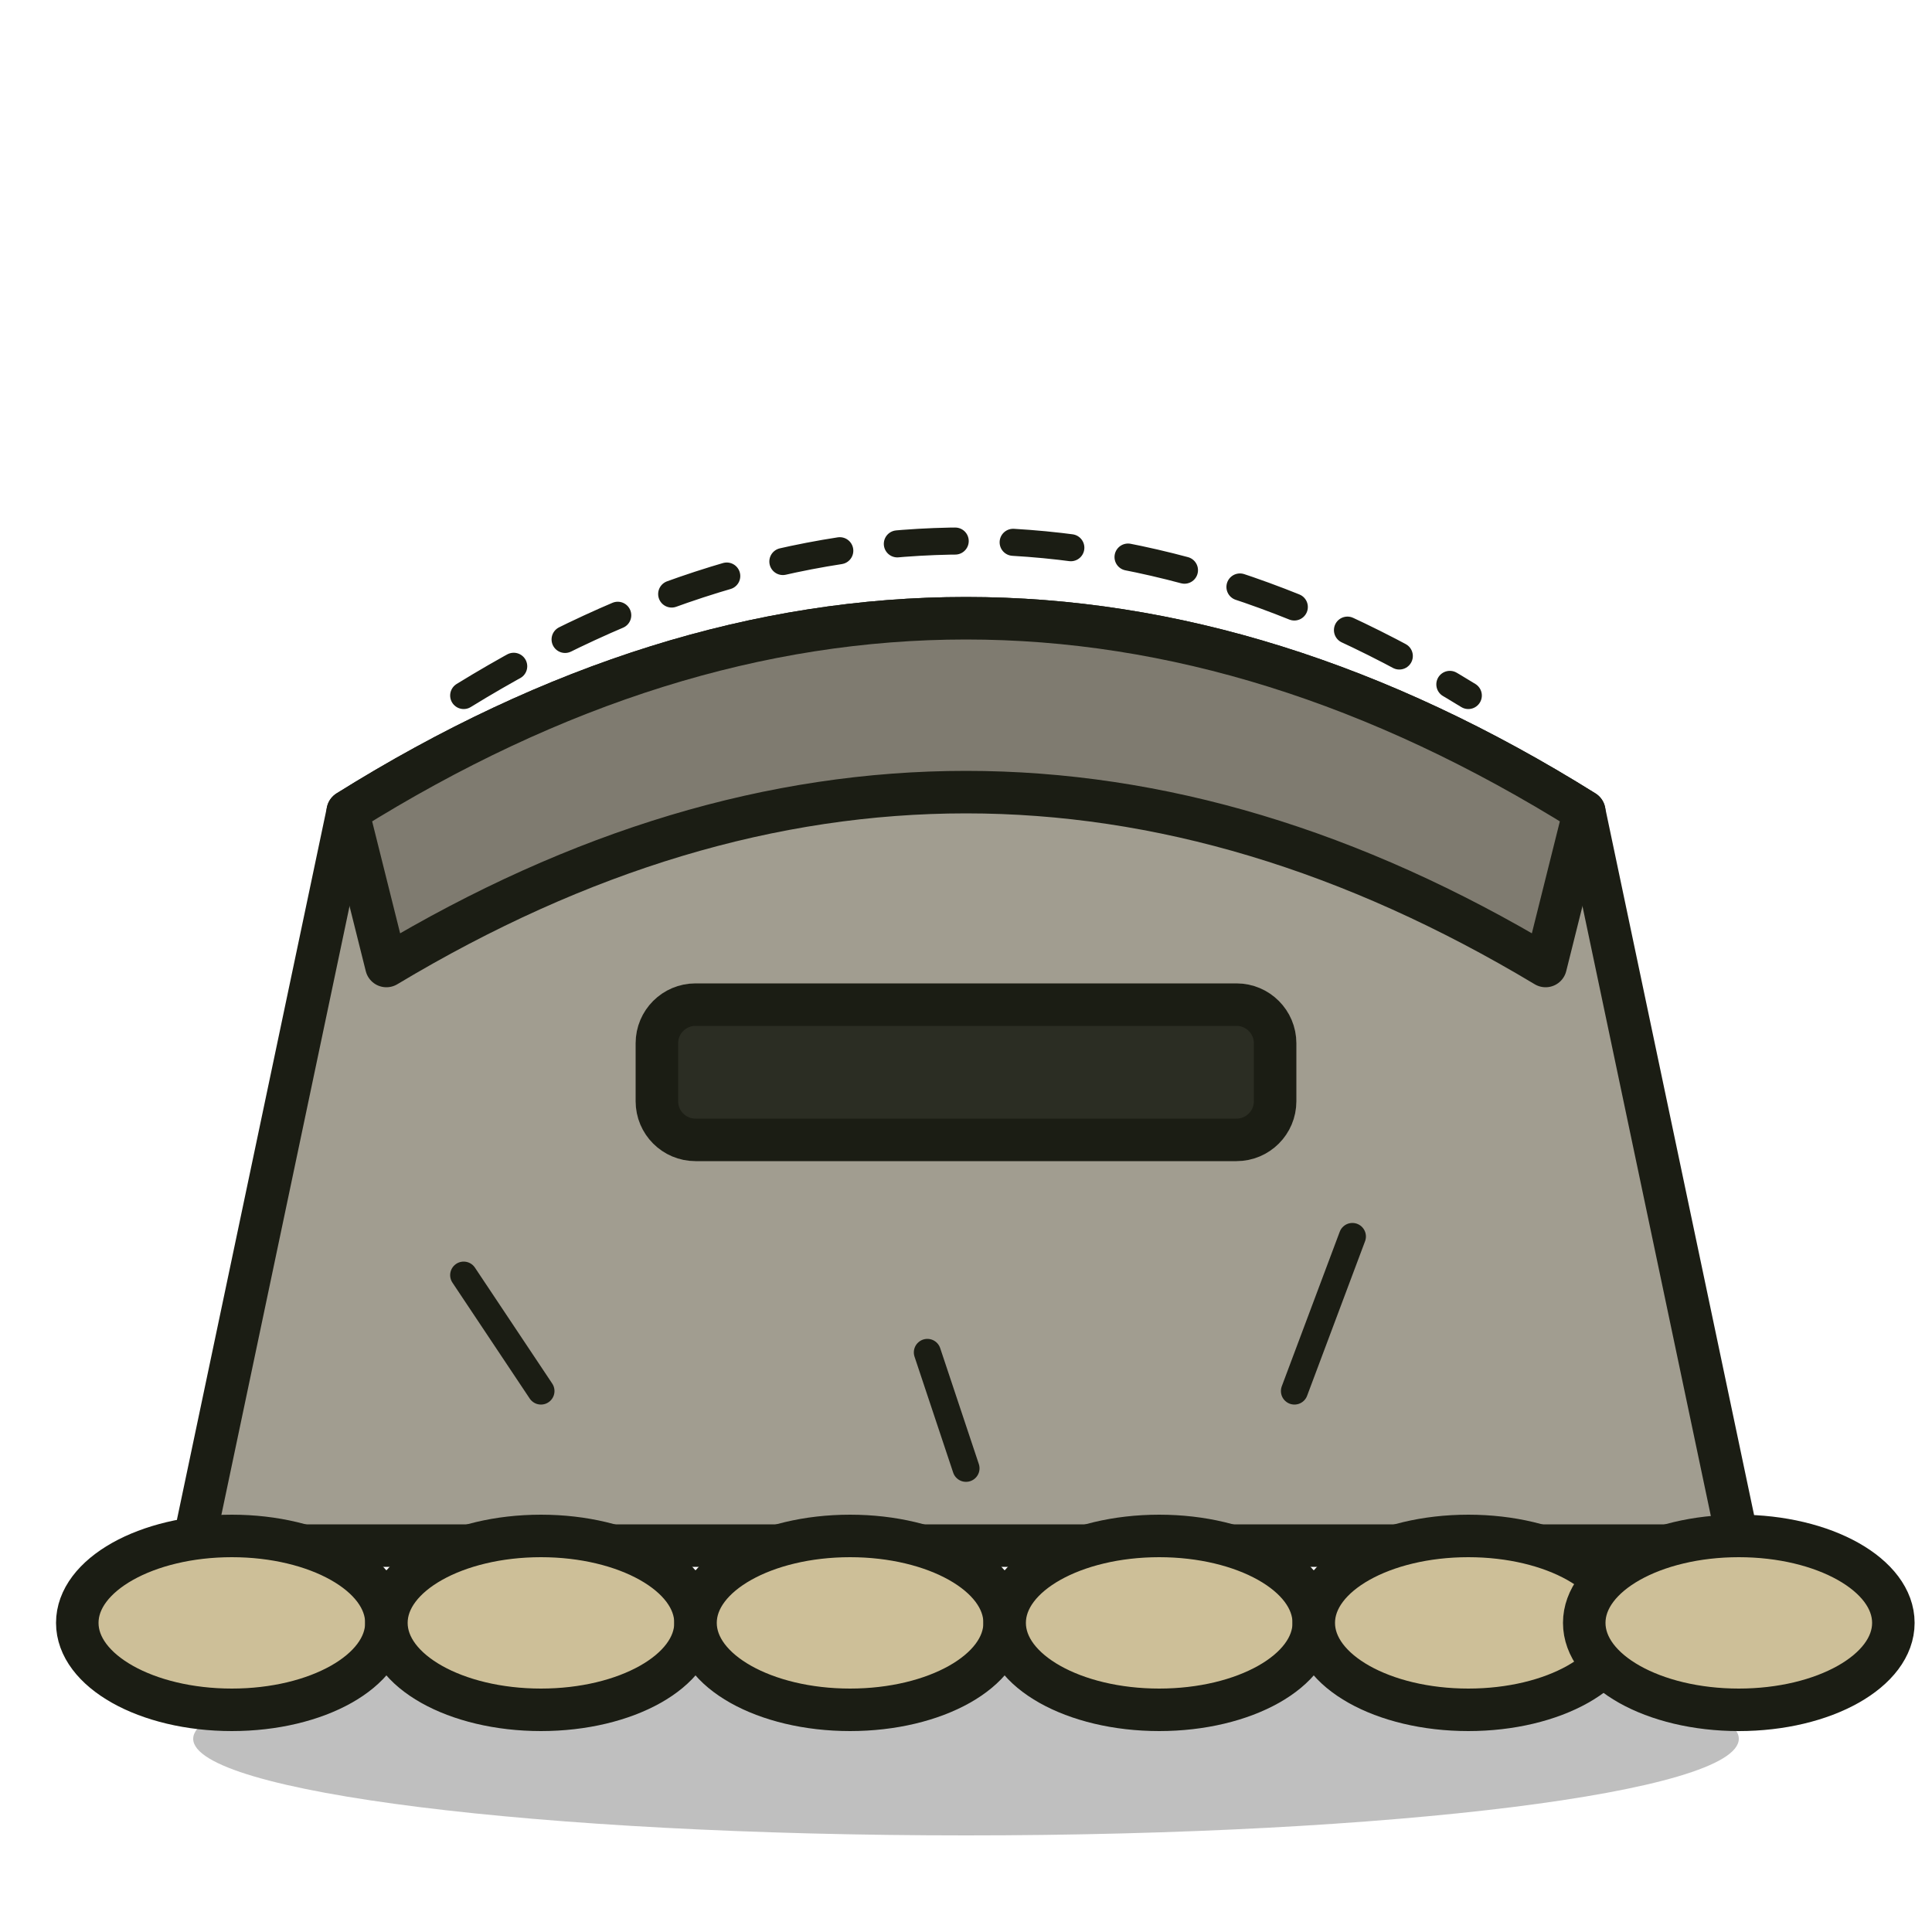
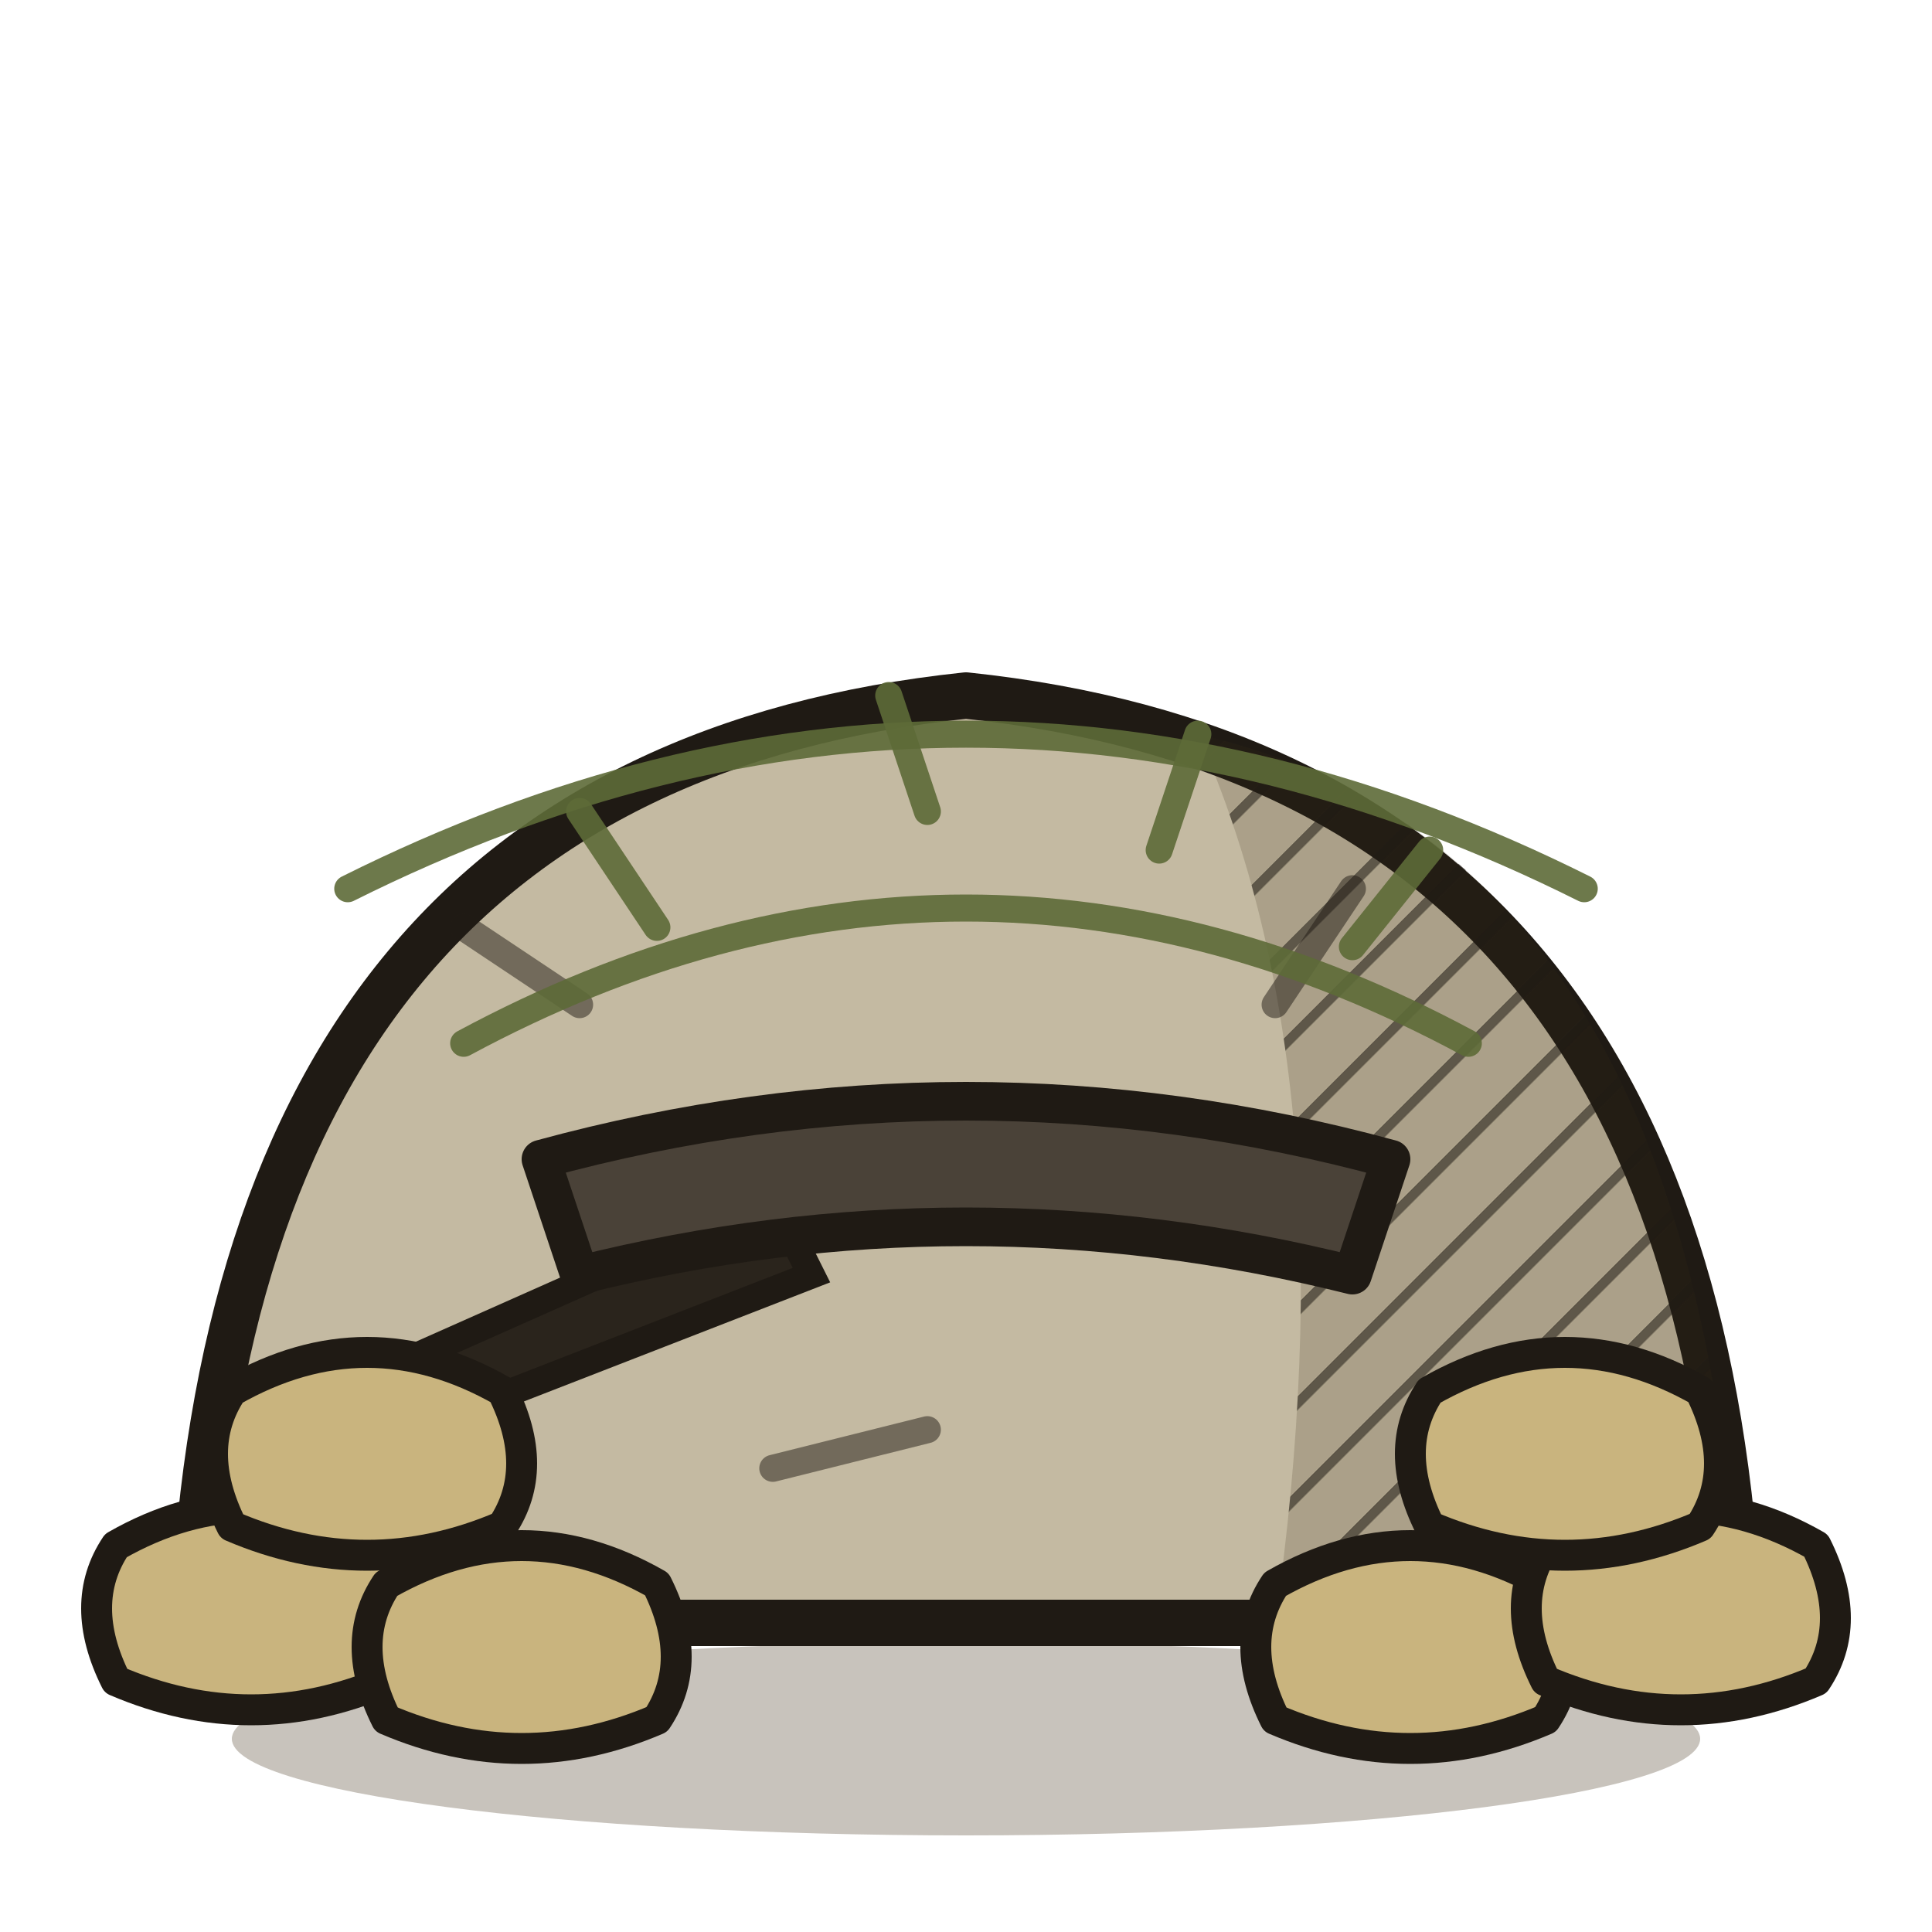
<svg xmlns="http://www.w3.org/2000/svg" viewBox="0 0 100 100">
-   <style>g{stroke:#1b1d14;stroke-width:2.2;stroke-linejoin:round;stroke-linecap:round}.n{fill:none}.sh{fill:rgba(0,0,0,.25);stroke:none}.dk{fill:#2b2d23}.mt{fill:#5d6268}.wd{fill:#8a5a32}.wd2{fill:#6e4526}.tr{fill:#3d5a2a}.tr2{fill:#55773a}.gr{fill:#86934e}.wh{fill:#d3b25a}.cn{fill:#a19d90}.cn2{fill:#7f7b70}.rf{fill:#8b4632}.wl{fill:#d2c39b}.wa{fill:#4c7889}.wa2{fill:#79a2ae}.sd{fill:#d9c48e}.br{fill:#9b5a3c}.rd{fill:#6c6963}.cv{fill:#cdbf98}.gl{fill:#a9c1c6}.rw{fill:#8e2a16}.ol{fill:#6b7340}.ol2{fill:#555c30}.hot{fill:#d8452c}.gd{fill:#d8b34a}.wt{fill:#ece6d2}.ln{fill:none;stroke-width:1.4}.th{fill:none;stroke-width:3.2}.hi{fill:none;stroke:rgba(255,255,255,.4);stroke-width:1.6}.ds{fill:none;stroke-dasharray:5 4;stroke:#ece6d2;stroke-width:2.4}</style>
-   <g>
-     <ellipse class="sh" cx="50" cy="90" rx="40" ry="5" />
-     <path class="cn" d="M10 80 L18 42 Q50 22 82 42 L90 80 Z" />
-     <path class="cn2" d="M18 42 Q50 22 82 42 L80 50 Q50 32 20 50 Z" />
-     <rect class="dk" x="34" y="52" width="32" height="7" rx="2" />
-     <path class="ln" d="M24 66 l4 6 M70 64 l-3 8 M48 70 l2 6" />
-     <ellipse class="cv" cx="12" cy="84" rx="8" ry="4.5" />
-     <ellipse class="cv" cx="28" cy="84" rx="8" ry="4.5" />
-     <ellipse class="cv" cx="44" cy="84" rx="8" ry="4.5" />
-     <ellipse class="cv" cx="60" cy="84" rx="8" ry="4.5" />
-     <ellipse class="cv" cx="76" cy="84" rx="8" ry="4.5" />
-     <ellipse class="cv" cx="90" cy="84" rx="8" ry="4.5" />
-     <path class="ln" d="M24 36 Q50 20 76 36" stroke-dasharray="3 3" />
-   </g>
+   <defs>
+     <pattern id="h" width="3.4" height="3.4" patternUnits="userSpaceOnUse" patternTransform="rotate(45)">
+       <rect width="3.4" height="3.4" fill="rgba(60,45,25,.18)" />
+       <line x1="0" y1="0" x2="0" y2="3.4" stroke="#1f1a14" stroke-width="1" opacity=".55" />
+     </pattern>
+     <pattern id="hd" width="3" height="3" patternUnits="userSpaceOnUse" patternTransform="rotate(45)">
+       <rect width="3" height="3" fill="#5c5142" />
+       <line x1="0" y1="0" x2="0" y2="3" stroke="#1f1a14" stroke-width="1.1" />
+     </pattern>
+   </defs>
+   <ellipse cx="50" cy="90" rx="38" ry="5" fill="rgba(60,40,15,.28)" />
+   <path d="M10 84 Q12 40 50 36 Q88 40 90 84 Z" fill="#c4baa2" stroke="#1f1a14" stroke-width="2.4" stroke-linejoin="round" stroke-linecap="round" />
+   <path d="M62 38 Q88 44 90 84 H66 Q70 56 62 38 Z" fill="url(#h)" />
+   <path d="M40 62 L22 70 L24 73 L42 66 Z" fill="#2a241c" stroke="#1f1a14" stroke-width="1.4" />
+   <path d="M28 60 Q50 54 72 60 L70 66 Q50 61 30 66 Z" fill="#4a4238" stroke="#1f1a14" stroke-width="2" stroke-linejoin="round" stroke-linecap="round" />
+   <path d="M24 48 l6 4 M70 46 l-4 6 M40 76 l8 -2" fill="none" stroke="#1f1a14" stroke-width="1.4" stroke-linecap="round" stroke-linejoin="round" opacity="0.5" />
+   <path d="M6 80 q7 -4 14 0 q2 4 0 7 q-7 3 -14 0 q-2 -4 0 -7 Z" fill="#c9b47e" stroke="#1f1a14" stroke-width="1.6" stroke-linejoin="round" stroke-linecap="round" />
+   <path d="M20 82 q7 -4 14 0 q2 4 0 7 q-7 3 -14 0 q-2 -4 0 -7 Z" fill="#c9b47e" stroke="#1f1a14" stroke-width="1.6" stroke-linejoin="round" stroke-linecap="round" />
+   <path d="M66 82 q7 -4 14 0 q2 4 0 7 q-7 3 -14 0 q-2 -4 0 -7 Z" fill="#c9b47e" stroke="#1f1a14" stroke-width="1.6" stroke-linejoin="round" stroke-linecap="round" />
+   <path d="M80 80 q7 -4 14 0 q2 4 0 7 q-7 3 -14 0 q-2 -4 0 -7 Z" fill="#c9b47e" stroke="#1f1a14" stroke-width="1.6" stroke-linejoin="round" stroke-linecap="round" />
+   <path d="M12 72 q7 -4 14 0 q2 4 0 7 q-7 3 -14 0 q-2 -4 0 -7 Z" fill="#c9b47e" stroke="#1f1a14" stroke-width="1.6" stroke-linejoin="round" stroke-linecap="round" />
+   <path d="M74 72 q7 -4 14 0 q2 4 0 7 q-7 3 -14 0 q-2 -4 0 -7 Z" fill="#c9b47e" stroke="#1f1a14" stroke-width="1.6" stroke-linejoin="round" stroke-linecap="round" />
+   <path d="M18 46 Q50 30 82 46 M24 54 Q50 40 76 54" fill="none" stroke="#5d6a37" stroke-width="1.4" stroke-linecap="round" stroke-linejoin="round" opacity="0.9" />
+   <path d="M30 42 l4 6 M46 36 l2 6 M62 38 l-2 6 M74 44 l-4 5" fill="none" stroke="#5d6a37" stroke-width="1.4" stroke-linecap="round" stroke-linejoin="round" opacity="0.9" />
</svg>
